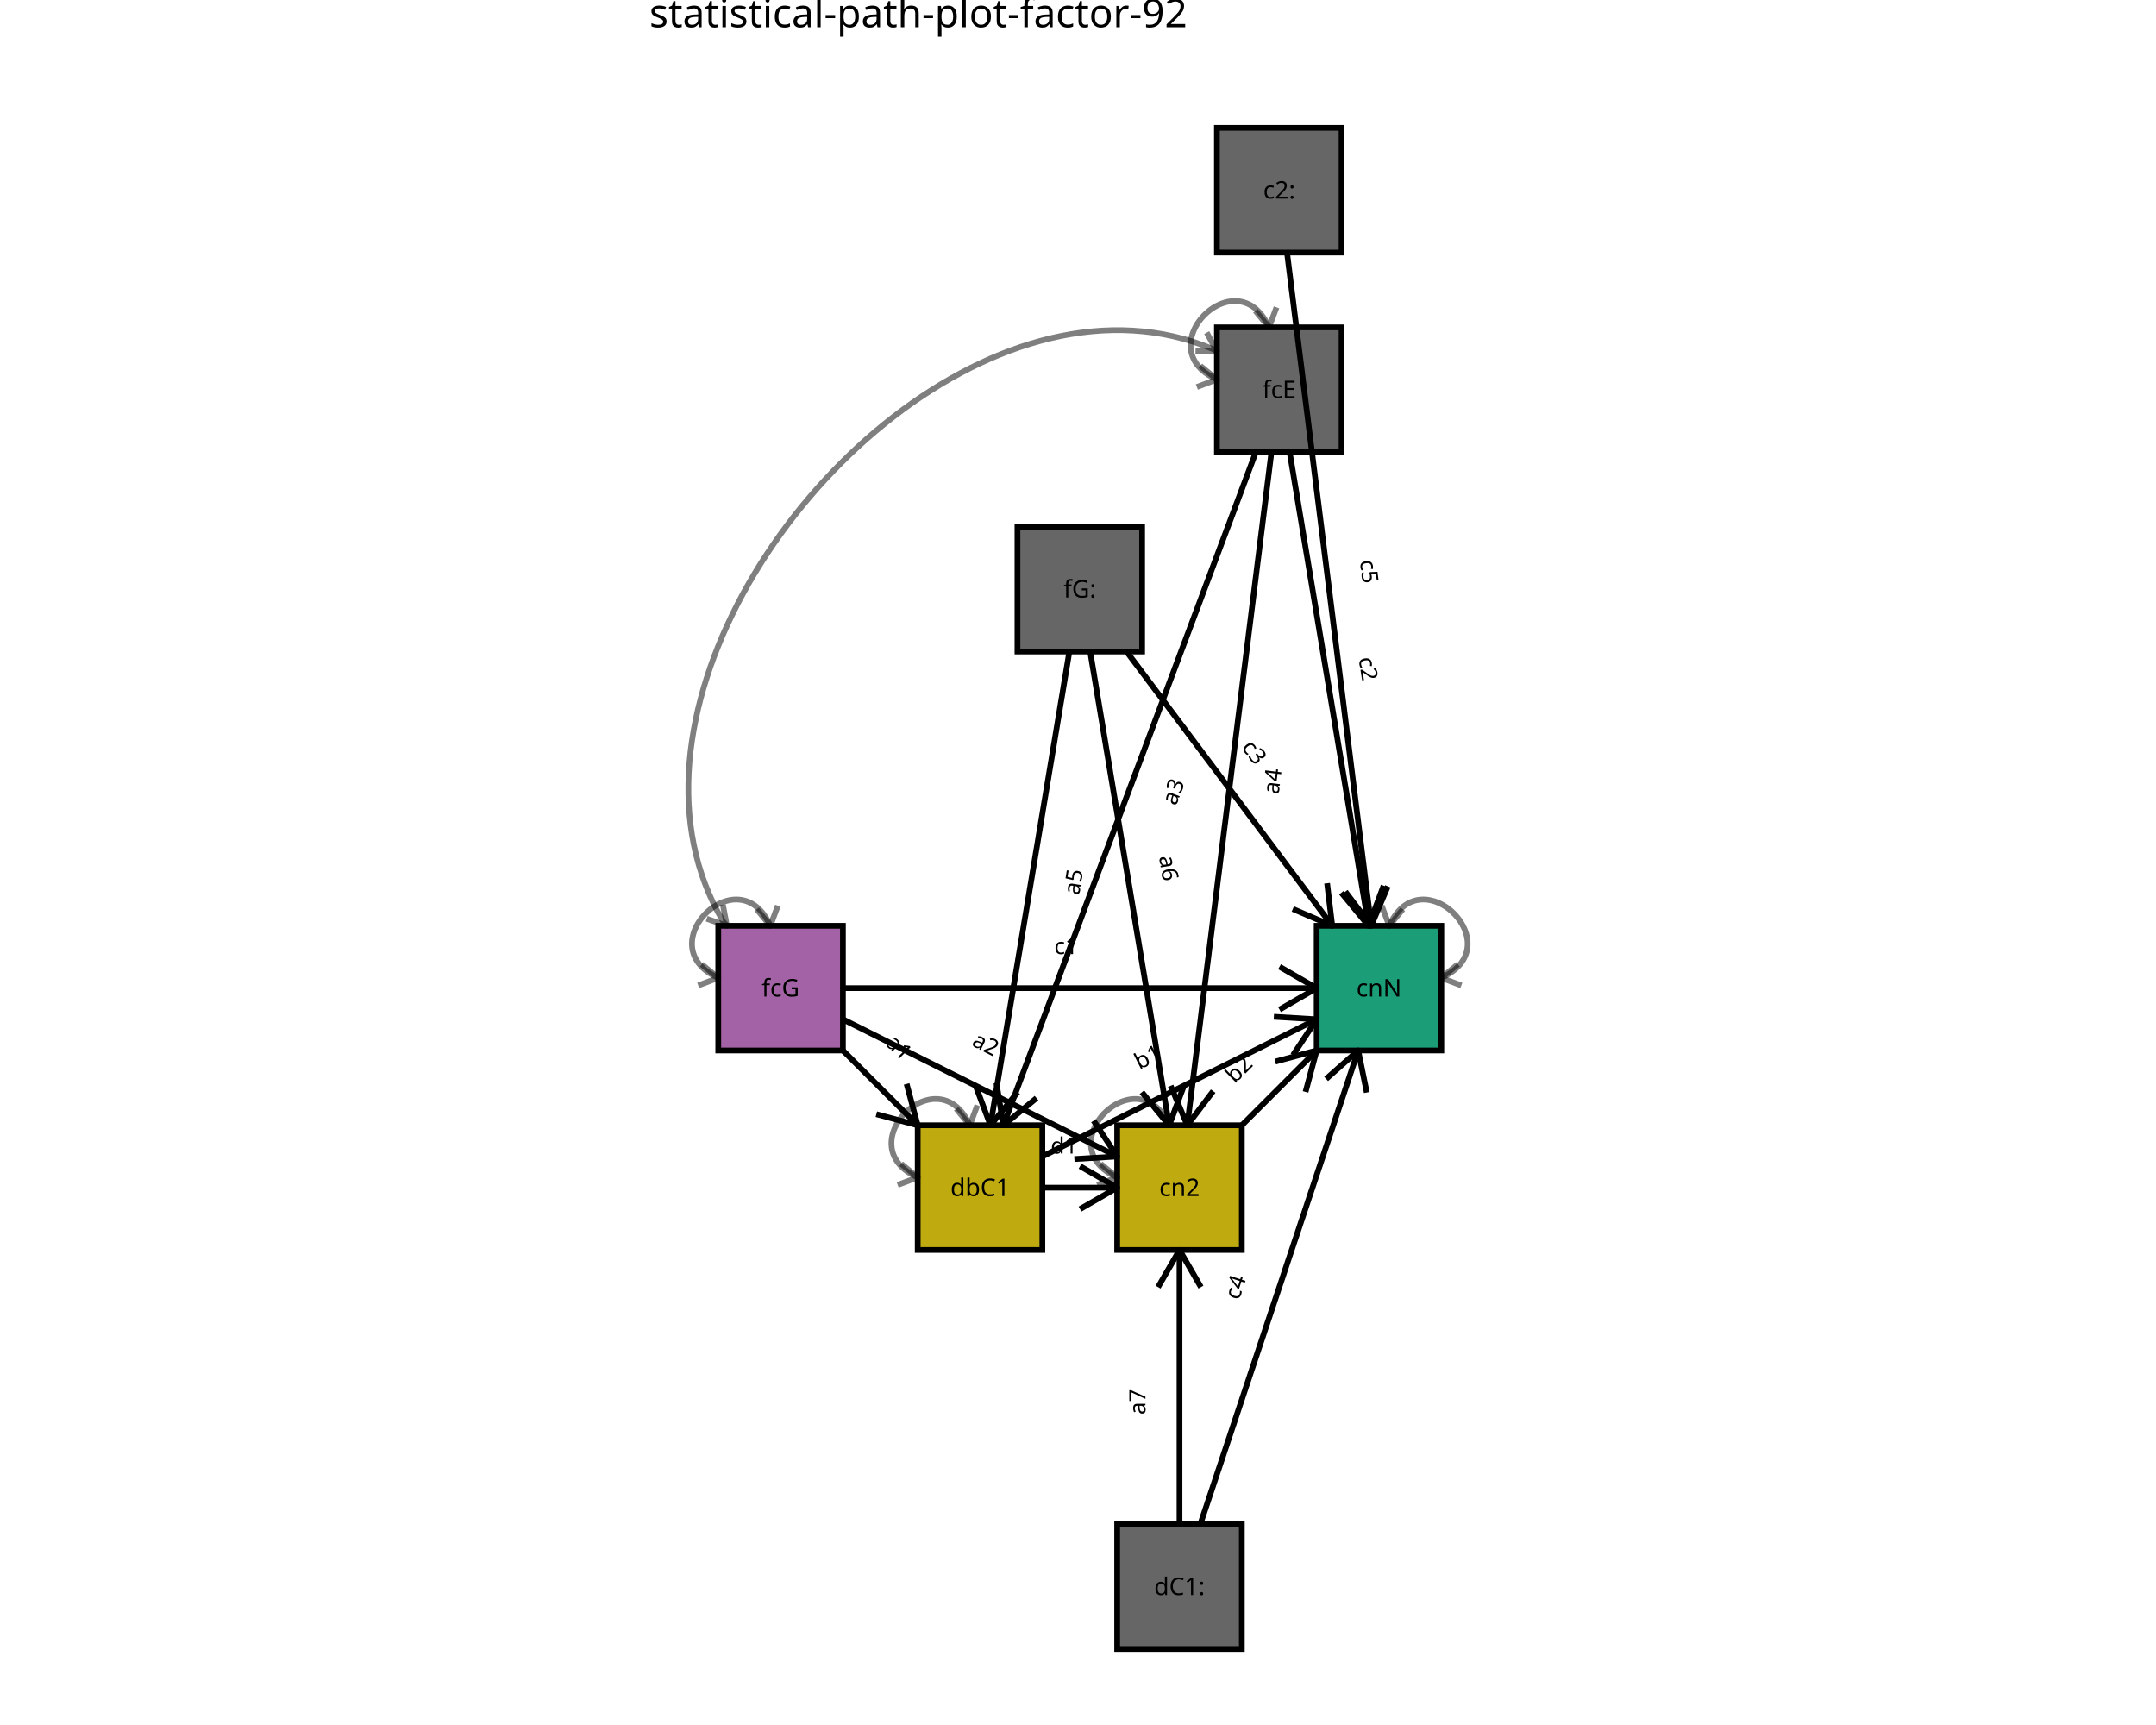
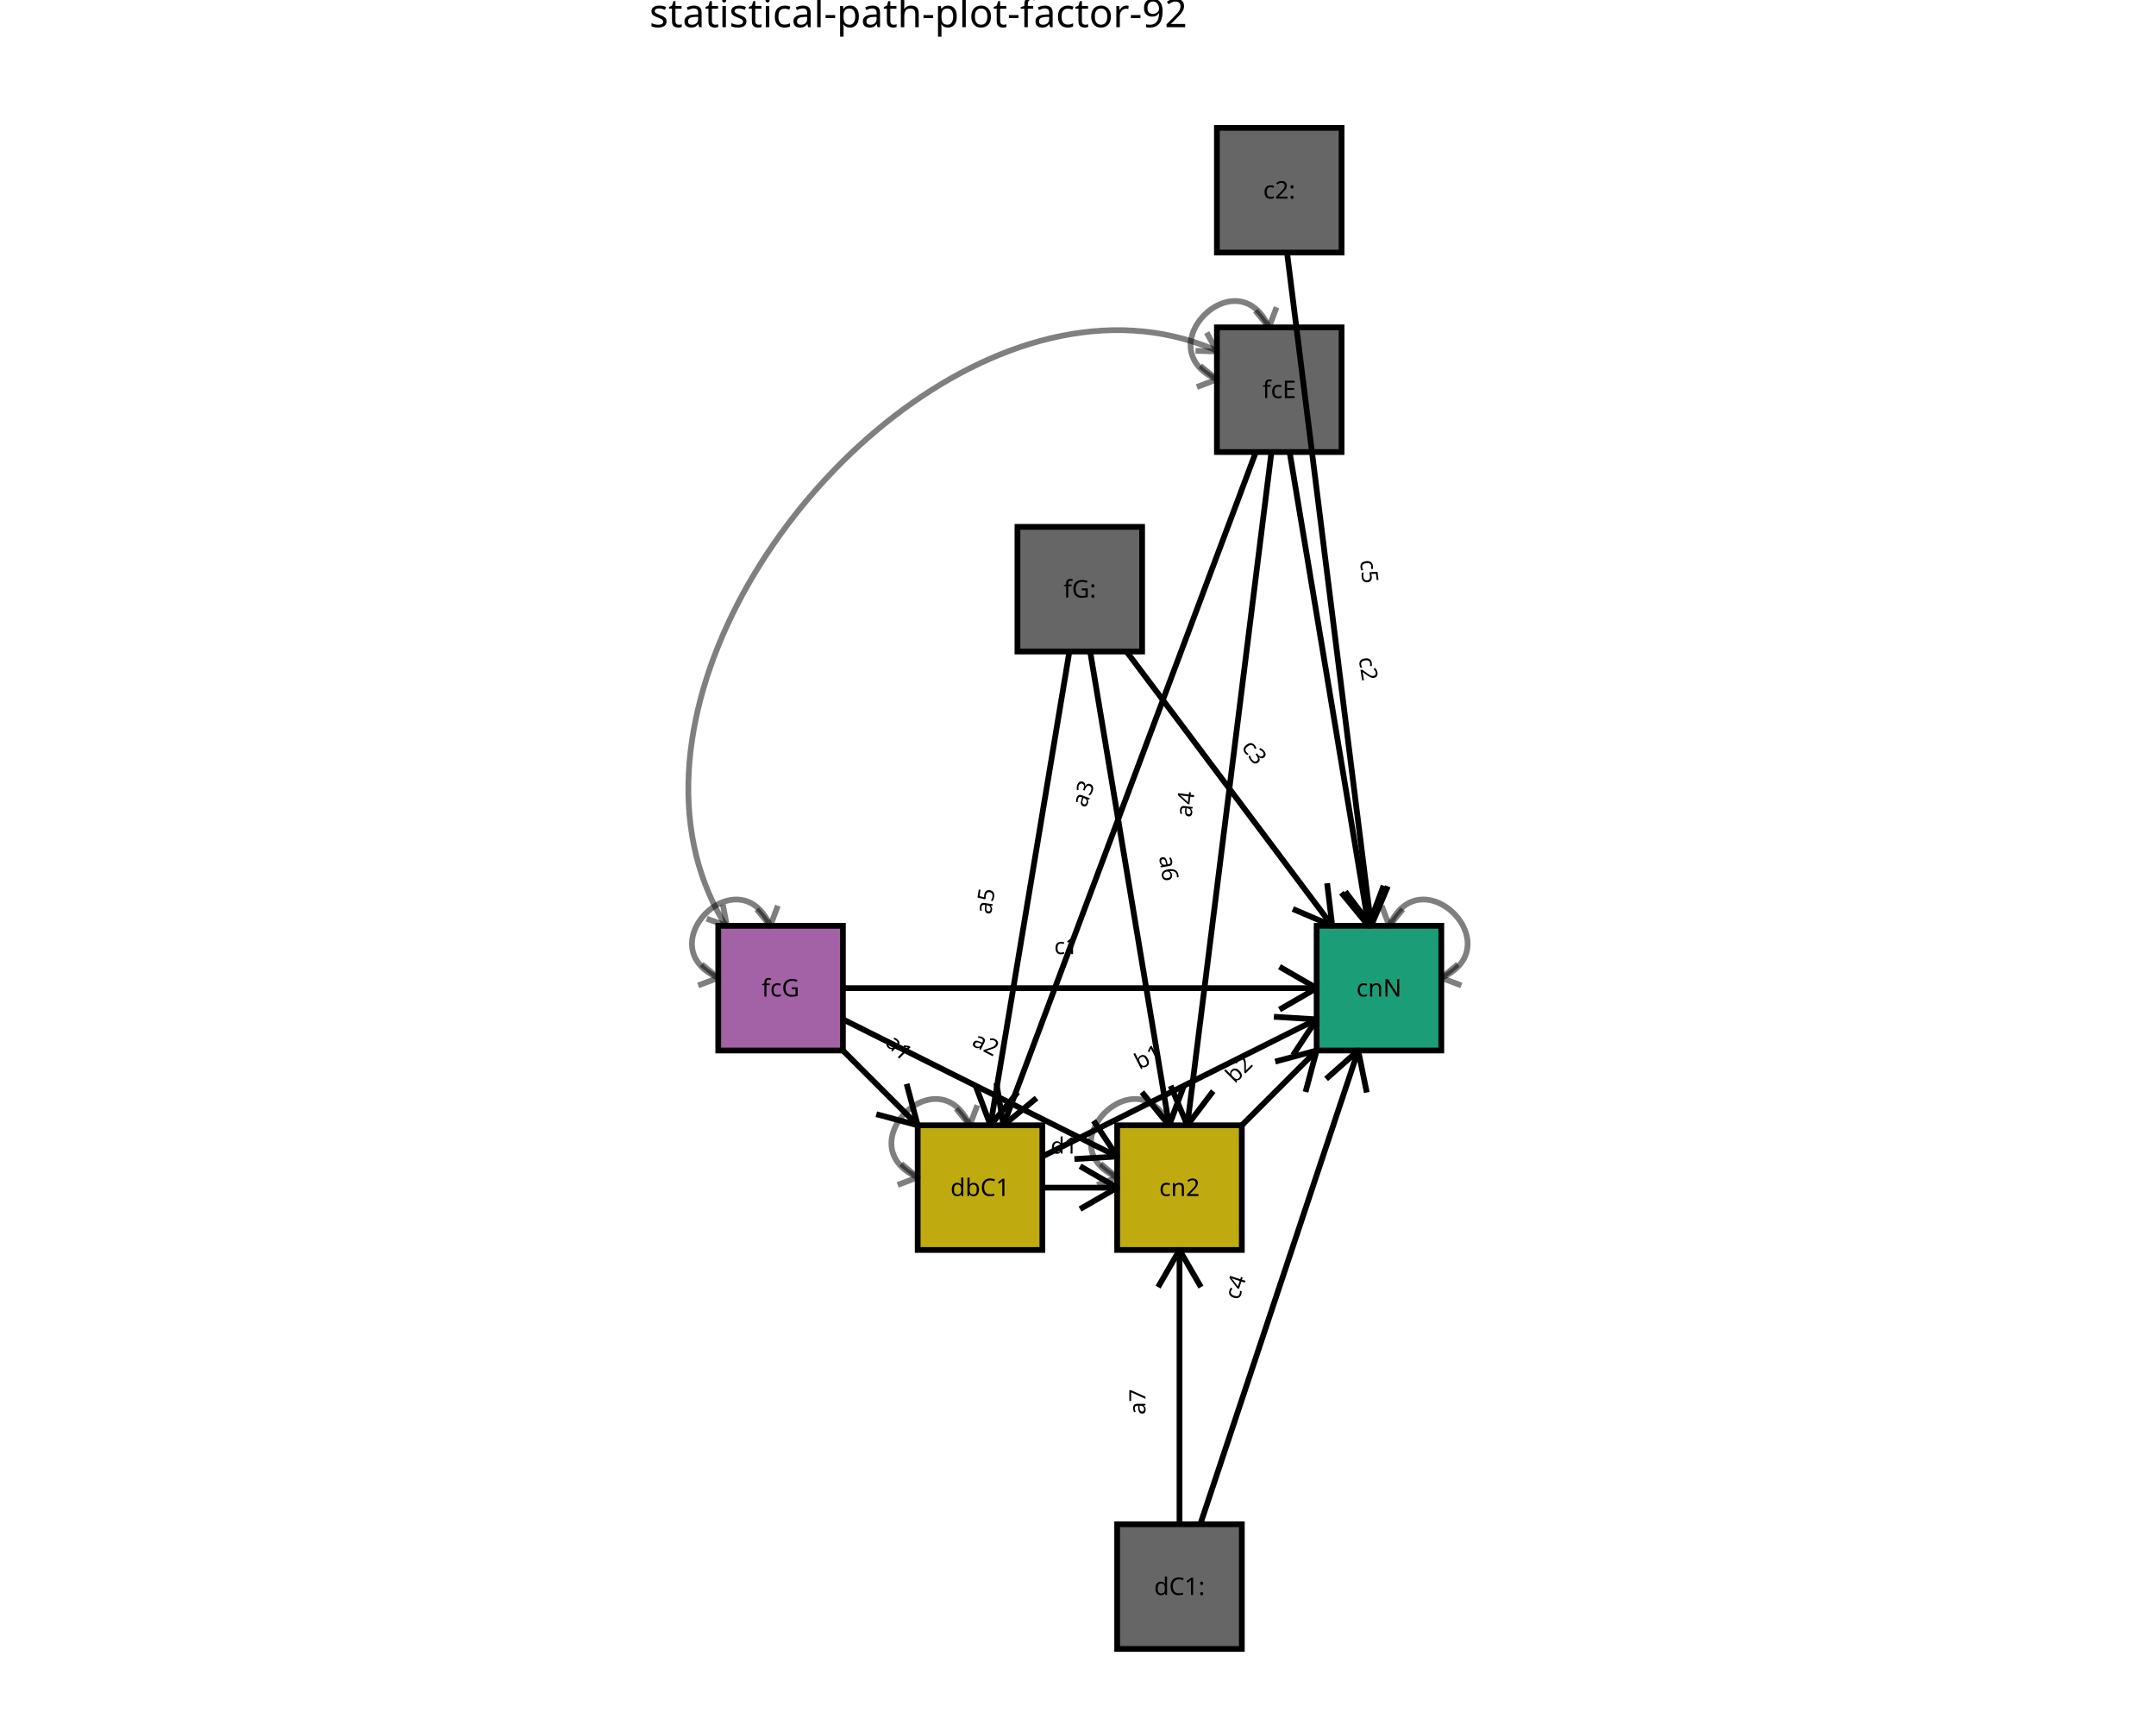
<svg xmlns="http://www.w3.org/2000/svg" class="svglite" data-engine-version="2.0" width="720.00pt" height="576.00pt" viewBox="0 0 720.00 576.00">
  <defs>
    <style type="text/css">
    .svglite line, .svglite polyline, .svglite polygon, .svglite path, .svglite rect, .svglite circle {
      fill: none;
      stroke: #000000;
      stroke-linecap: round;
      stroke-linejoin: round;
      stroke-miterlimit: 10.00;
    }
  </style>
  </defs>
  <rect width="100%" height="100%" style="stroke: none; fill: #FFFFFF;" />
  <defs>
    <clipPath id="cpMC4wMHw3MjAuMDB8MC4wMHw1NzYuMDA=">
      <rect x="0.00" y="0.00" width="720.00" height="576.00" />
    </clipPath>
  </defs>
  <g clip-path="url(#cpMC4wMHw3MjAuMDB8MC4wMHw1NzYuMDA=)">
</g>
  <defs>
    <clipPath id="cpMjE2Ljg3fDUwMy4xM3wwLjAwfDU3Ni4wMA==">
      <rect x="216.87" y="0.00" width="286.26" height="576.00" />
    </clipPath>
  </defs>
  <g clip-path="url(#cpMjE2Ljg3fDUwMy4xM3wwLjAwfDU3Ni4wMA==)">
    <rect x="216.87" y="0.00" width="286.26" height="576.00" style="stroke-width: 10.67; stroke: none;" />
  </g>
  <g clip-path="url(#cpMC4wMHw3MjAuMDB8MC4wMHw1NzYuMDA=)">
</g>
  <defs>
    <clipPath id="cpMjE2Ljg3fDUwMy4xM3wxNy4zMHw1NzYuMDA=">
      <rect x="216.87" y="17.30" width="286.26" height="558.70" />
    </clipPath>
  </defs>
  <g clip-path="url(#cpMjE2Ljg3fDUwMy4xM3wxNy4zMHw1NzYuMDA=)">
    <rect x="216.87" y="17.30" width="286.26" height="558.70" style="stroke-width: 10.67; stroke: none;" />
    <rect x="239.86" y="309.14" width="41.63" height="41.63" style="stroke-width: 1.92; stroke-linecap: butt; stroke-linejoin: miter; fill: #A362A5;" />
    <rect x="439.70" y="309.14" width="41.63" height="41.63" style="stroke-width: 1.92; stroke-linecap: butt; stroke-linejoin: miter; fill: #1B9E77;" />
    <rect x="306.47" y="375.75" width="41.63" height="41.63" style="stroke-width: 1.92; stroke-linecap: butt; stroke-linejoin: miter; fill: #BFAB0F;" />
    <rect x="373.08" y="375.75" width="41.63" height="41.63" style="stroke-width: 1.92; stroke-linecap: butt; stroke-linejoin: miter; fill: #BFAB0F;" />
    <rect x="406.39" y="109.31" width="41.63" height="41.63" style="stroke-width: 1.92; stroke-linecap: butt; stroke-linejoin: miter; fill: #666666;" />
    <rect x="339.78" y="175.92" width="41.63" height="41.63" style="stroke-width: 1.92; stroke-linecap: butt; stroke-linejoin: miter; fill: #666666;" />
    <rect x="373.08" y="508.97" width="41.63" height="41.63" style="stroke-width: 1.92; stroke-linecap: butt; stroke-linejoin: miter; fill: #666666;" />
    <rect x="406.39" y="42.70" width="41.63" height="41.63" style="stroke-width: 1.92; stroke-linecap: butt; stroke-linejoin: miter; fill: #666666;" />
    <polyline points="281.50,329.96 282.88,329.96 284.90,329.96 286.92,329.96 288.94,329.96 290.96,329.96 292.98,329.96 294.99,329.96 297.01,329.96 299.03,329.96 301.05,329.96 303.07,329.96 305.09,329.96 307.11,329.96 309.12,329.96 311.14,329.96 313.16,329.96 315.18,329.96 317.20,329.96 319.22,329.96 321.23,329.96 323.25,329.96 325.27,329.96 327.29,329.96 329.31,329.96 331.33,329.96 333.35,329.96 335.36,329.96 337.38,329.96 339.40,329.96 341.42,329.96 343.44,329.96 345.46,329.96 347.48,329.96 349.49,329.96 351.51,329.96 353.53,329.96 355.55,329.96 357.57,329.96 359.59,329.96 361.60,329.96 363.62,329.96 365.64,329.96 367.66,329.96 369.68,329.96 371.70,329.96 373.72,329.96 375.73,329.96 377.75,329.96 379.77,329.96 381.79,329.96 383.81,329.96 385.83,329.96 387.85,329.96 389.86,329.96 391.88,329.96 393.90,329.96 395.92,329.96 397.94,329.96 399.96,329.96 401.97,329.96 403.99,329.96 406.01,329.96 408.03,329.96 410.05,329.96 412.07,329.96 414.09,329.96 416.10,329.96 418.12,329.96 420.14,329.96 422.16,329.96 424.18,329.96 426.20,329.96 428.22,329.96 430.23,329.96 432.25,329.96 434.27,329.96 436.29,329.96 438.31,329.96 439.70,329.96 " style="stroke-width: 1.92; stroke-linecap: butt;" />
    <polyline points="427.30,337.11 439.70,329.96 427.30,322.80 " style="stroke-width: 1.92; stroke-linecap: butt;" />
    <polyline points="376.21,217.55 376.74,218.27 377.75,219.61 378.76,220.96 379.77,222.30 380.78,223.65 381.79,225.00 382.80,226.34 383.81,227.69 384.82,229.03 385.83,230.38 386.84,231.72 387.85,233.07 388.85,234.41 389.86,235.76 390.87,237.11 391.88,238.45 392.89,239.80 393.90,241.14 394.91,242.49 395.92,243.83 396.93,245.18 397.94,246.53 398.95,247.87 399.96,249.22 400.97,250.56 401.97,251.91 402.98,253.25 403.99,254.60 405.00,255.95 406.01,257.29 407.02,258.64 408.03,259.98 409.04,261.33 410.05,262.67 411.06,264.02 412.07,265.37 413.08,266.71 414.09,268.06 415.09,269.40 416.10,270.75 417.11,272.09 418.12,273.44 419.13,274.78 420.14,276.13 421.15,277.48 422.16,278.82 423.17,280.17 424.18,281.51 425.19,282.86 426.20,284.20 427.21,285.55 428.22,286.90 429.22,288.24 430.23,289.59 431.24,290.93 432.25,292.28 433.26,293.62 434.27,294.97 435.28,296.32 436.29,297.66 437.30,299.01 438.31,300.35 439.32,301.70 440.33,303.04 441.34,304.39 442.34,305.74 443.35,307.08 444.36,308.43 444.90,309.14 " style="stroke-width: 1.92; stroke-linecap: butt;" />
    <polyline points="431.74,303.52 444.90,309.14 443.19,294.93 " style="stroke-width: 1.92; stroke-linecap: butt;" />
    <polyline points="357.13,217.55 356.89,218.94 356.56,220.96 356.22,222.98 355.89,225.00 355.55,227.01 355.21,229.03 354.88,231.05 354.54,233.07 354.20,235.09 353.87,237.11 353.53,239.12 353.19,241.14 352.86,243.16 352.52,245.18 352.19,247.20 351.85,249.22 351.51,251.24 351.18,253.25 350.84,255.27 350.50,257.29 350.17,259.31 349.83,261.33 349.49,263.35 349.16,265.37 348.82,267.38 348.48,269.40 348.15,271.42 347.81,273.44 347.48,275.46 347.14,277.48 346.80,279.49 346.47,281.51 346.13,283.53 345.79,285.55 345.46,287.57 345.12,289.59 344.78,291.61 344.45,293.62 344.11,295.64 343.77,297.66 343.44,299.68 343.10,301.70 342.77,303.72 342.43,305.74 342.09,307.75 341.76,309.77 341.42,311.79 341.08,313.81 340.75,315.83 340.41,317.85 340.07,319.86 339.74,321.88 339.40,323.90 339.06,325.92 338.73,327.94 338.39,329.96 338.06,331.98 337.72,333.99 337.38,336.01 337.05,338.03 336.71,340.05 336.37,342.07 336.04,344.09 335.70,346.11 335.36,348.12 335.03,350.14 334.69,352.16 334.35,354.18 334.02,356.20 333.68,358.22 333.35,360.23 333.01,362.25 332.67,364.27 332.34,366.29 332.00,368.31 331.66,370.33 331.33,372.35 330.99,374.36 330.76,375.75 " style="stroke-width: 1.92; stroke-linecap: butt;" />
    <polyline points="325.74,362.35 330.76,375.75 339.86,364.70 " style="stroke-width: 1.92; stroke-linecap: butt;" />
    <polyline points="364.06,217.55 364.30,218.94 364.63,220.96 364.97,222.98 365.31,225.00 365.64,227.01 365.98,229.03 366.31,231.05 366.65,233.07 366.99,235.09 367.32,237.11 367.66,239.12 368.00,241.14 368.33,243.16 368.67,245.18 369.01,247.20 369.34,249.22 369.68,251.24 370.02,253.25 370.35,255.27 370.69,257.29 371.02,259.31 371.36,261.33 371.70,263.35 372.03,265.37 372.37,267.38 372.71,269.40 373.04,271.42 373.38,273.44 373.72,275.46 374.05,277.48 374.39,279.49 374.72,281.51 375.06,283.53 375.40,285.55 375.73,287.57 376.07,289.59 376.41,291.61 376.74,293.62 377.08,295.64 377.42,297.66 377.75,299.68 378.09,301.70 378.43,303.72 378.76,305.74 379.10,307.75 379.43,309.77 379.77,311.79 380.11,313.81 380.44,315.83 380.78,317.85 381.12,319.86 381.45,321.88 381.79,323.90 382.13,325.92 382.46,327.94 382.80,329.96 383.14,331.98 383.47,333.99 383.81,336.01 384.14,338.03 384.48,340.05 384.82,342.07 385.15,344.09 385.49,346.11 385.83,348.12 386.16,350.14 386.50,352.16 386.84,354.18 387.17,356.20 387.51,358.22 387.85,360.23 388.18,362.25 388.52,364.27 388.85,366.29 389.19,368.31 389.53,370.33 389.86,372.35 390.20,374.36 390.43,375.75 " style="stroke-width: 1.92; stroke-linecap: butt;" />
    <polyline points="381.33,364.70 390.43,375.75 395.45,362.35 " style="stroke-width: 1.92; stroke-linecap: butt;" />
    <polyline points="400.84,508.97 401.30,507.59 401.97,505.57 402.65,503.55 403.32,501.53 403.99,499.51 404.67,497.49 405.34,495.47 406.01,493.46 406.68,491.44 407.36,489.42 408.03,487.40 408.70,485.38 409.38,483.36 410.05,481.34 410.72,479.33 411.39,477.31 412.07,475.29 412.74,473.27 413.41,471.25 414.09,469.23 414.76,467.22 415.43,465.20 416.10,463.18 416.78,461.16 417.45,459.14 418.12,457.12 418.80,455.10 419.47,453.09 420.14,451.07 420.81,449.05 421.49,447.03 422.16,445.01 422.83,442.99 423.51,440.97 424.18,438.96 424.85,436.94 425.52,434.92 426.20,432.90 426.87,430.88 427.54,428.86 428.22,426.85 428.89,424.83 429.56,422.81 430.23,420.79 430.91,418.77 431.58,416.75 432.25,414.73 432.93,412.72 433.60,410.70 434.27,408.68 434.94,406.66 435.62,404.64 436.29,402.62 436.96,400.60 437.63,398.59 438.31,396.57 438.98,394.55 439.65,392.53 440.33,390.51 441.00,388.49 441.67,386.48 442.34,384.46 443.02,382.44 443.69,380.42 444.36,378.40 445.04,376.38 445.71,374.36 446.38,372.35 447.05,370.33 447.73,368.31 448.40,366.29 449.07,364.27 449.75,362.25 450.42,360.23 451.09,358.22 451.76,356.20 452.44,354.18 453.11,352.16 453.57,350.77 " style="stroke-width: 1.92; stroke-linecap: butt;" />
    <polyline points="456.44,364.80 453.57,350.77 442.86,360.27 " style="stroke-width: 1.92; stroke-linecap: butt;" />
    <polyline points="393.90,508.97 393.90,508.26 393.90,506.91 393.90,505.57 393.90,504.22 393.90,502.88 393.90,501.53 393.90,500.18 393.90,498.84 393.90,497.49 393.90,496.15 393.90,494.80 393.90,493.46 393.90,492.11 393.90,490.76 393.90,489.42 393.90,488.07 393.90,486.73 393.90,485.38 393.90,484.04 393.90,482.69 393.90,481.34 393.90,480.00 393.90,478.65 393.90,477.31 393.90,475.96 393.90,474.62 393.90,473.27 393.90,471.93 393.90,470.58 393.90,469.23 393.90,467.89 393.90,466.54 393.90,465.20 393.90,463.85 393.90,462.51 393.90,461.16 393.90,459.81 393.90,458.47 393.90,457.12 393.90,455.78 393.90,454.43 393.90,453.09 393.90,451.74 393.90,450.39 393.90,449.05 393.90,447.70 393.90,446.36 393.90,445.01 393.90,443.67 393.90,442.32 393.90,440.97 393.90,439.63 393.90,438.28 393.90,436.94 393.90,435.59 393.90,434.25 393.90,432.90 393.90,431.56 393.90,430.21 393.90,428.86 393.90,427.52 393.90,426.17 393.90,424.83 393.90,423.48 393.90,422.14 393.90,420.79 393.90,419.44 393.90,418.10 393.90,417.38 " style="stroke-width: 1.92; stroke-linecap: butt;" />
    <polyline points="401.06,429.78 393.90,417.38 386.74,429.78 " style="stroke-width: 1.92; stroke-linecap: butt;" />
    <polyline points="429.81,84.33 429.90,85.05 430.23,87.74 430.57,90.43 430.91,93.12 431.24,95.81 431.58,98.50 431.92,101.19 432.25,103.89 432.59,106.58 432.93,109.27 433.26,111.96 433.60,114.65 433.93,117.34 434.27,120.03 434.61,122.72 434.94,125.42 435.28,128.11 435.62,130.80 435.95,133.49 436.29,136.18 436.63,138.87 436.96,141.56 437.30,144.26 437.63,146.95 437.97,149.64 438.31,152.33 438.64,155.02 438.98,157.71 439.32,160.40 439.65,163.09 439.99,165.79 440.33,168.48 440.66,171.17 441.00,173.86 441.34,176.55 441.67,179.24 442.01,181.93 442.34,184.63 442.68,187.32 443.02,190.01 443.35,192.70 443.69,195.39 444.03,198.08 444.36,200.77 444.70,203.46 445.04,206.16 445.37,208.85 445.71,211.54 446.05,214.23 446.38,216.92 446.72,219.61 447.05,222.30 447.39,225.00 447.73,227.69 448.06,230.38 448.40,233.07 448.74,235.76 449.07,238.45 449.41,241.14 449.75,243.83 450.08,246.53 450.42,249.22 450.76,251.91 451.09,254.60 451.43,257.29 451.76,259.98 452.10,262.67 452.44,265.37 452.77,268.06 453.11,270.75 453.45,273.44 453.78,276.13 454.12,278.82 454.46,281.51 454.79,284.20 455.13,286.90 455.47,289.59 455.80,292.28 456.14,294.97 456.47,297.66 456.81,300.35 457.15,303.04 457.48,305.74 457.82,308.43 457.91,309.14 " style="stroke-width: 1.92; stroke-linecap: butt;" />
    <polyline points="449.27,297.73 457.91,309.14 463.47,295.95 " style="stroke-width: 1.92; stroke-linecap: butt;" />
    <polyline points="281.50,350.77 281.54,350.82 282.21,351.49 282.88,352.16 283.56,352.83 284.23,353.51 284.90,354.18 285.57,354.85 286.25,355.52 286.92,356.20 287.59,356.87 288.27,357.54 288.94,358.22 289.61,358.89 290.28,359.56 290.96,360.23 291.63,360.91 292.30,361.58 292.98,362.25 293.65,362.93 294.32,363.60 294.99,364.27 295.67,364.94 296.34,365.62 297.01,366.29 297.69,366.96 298.36,367.64 299.03,368.31 299.70,368.98 300.38,369.65 301.05,370.33 301.72,371.00 302.40,371.67 303.07,372.35 303.74,373.02 304.41,373.69 305.09,374.36 305.76,375.04 306.43,375.71 306.47,375.75 " style="stroke-width: 1.92; stroke-linecap: butt;" />
    <polyline points="292.65,372.05 306.47,375.75 302.77,361.93 " style="stroke-width: 1.92; stroke-linecap: butt;" />
    <polyline points="281.50,340.37 282.21,340.72 283.56,341.40 284.90,342.07 286.25,342.74 287.59,343.41 288.94,344.09 290.28,344.76 291.63,345.43 292.98,346.11 294.32,346.78 295.67,347.45 297.01,348.12 298.36,348.80 299.70,349.47 301.05,350.14 302.40,350.82 303.74,351.49 305.09,352.16 306.43,352.83 307.78,353.51 309.12,354.18 310.47,354.85 311.81,355.52 313.16,356.20 314.51,356.87 315.85,357.54 317.20,358.22 318.54,358.89 319.89,359.56 321.23,360.23 322.58,360.91 323.93,361.58 325.27,362.25 326.62,362.93 327.96,363.60 329.31,364.27 330.65,364.94 332.00,365.62 333.35,366.29 334.69,366.96 336.04,367.64 337.38,368.31 338.73,368.98 340.07,369.65 341.42,370.33 342.77,371.00 344.11,371.67 345.46,372.35 346.80,373.02 348.15,373.69 349.49,374.36 350.84,375.04 352.19,375.71 353.53,376.38 354.88,377.06 356.22,377.73 357.57,378.40 358.91,379.07 360.26,379.75 361.60,380.42 362.95,381.09 364.30,381.77 365.64,382.44 366.99,383.11 368.33,383.78 369.68,384.46 371.02,385.13 372.37,385.80 373.08,386.16 " style="stroke-width: 1.92; stroke-linecap: butt;" />
    <polyline points="358.80,387.02 373.08,386.16 365.20,374.22 " style="stroke-width: 1.92; stroke-linecap: butt;" />
    <polyline points="348.11,386.16 348.82,385.80 350.17,385.13 351.51,384.46 352.86,383.78 354.20,383.11 355.55,382.44 356.89,381.77 358.24,381.09 359.59,380.42 360.93,379.75 362.28,379.07 363.62,378.40 364.97,377.73 366.31,377.06 367.66,376.38 369.01,375.71 370.35,375.04 371.70,374.36 373.04,373.69 374.39,373.02 375.73,372.35 377.08,371.67 378.43,371.00 379.77,370.33 381.12,369.65 382.46,368.98 383.81,368.31 385.15,367.64 386.50,366.96 387.85,366.29 389.19,365.62 390.54,364.94 391.88,364.27 393.23,363.60 394.57,362.93 395.92,362.25 397.26,361.58 398.61,360.91 399.96,360.23 401.30,359.56 402.65,358.89 403.99,358.22 405.34,357.54 406.68,356.87 408.03,356.20 409.38,355.52 410.72,354.85 412.07,354.18 413.41,353.51 414.76,352.83 416.10,352.16 417.45,351.49 418.80,350.82 420.14,350.14 421.49,349.47 422.83,348.80 424.18,348.12 425.52,347.45 426.87,346.78 428.22,346.11 429.56,345.43 430.91,344.76 432.25,344.09 433.60,343.41 434.94,342.74 436.29,342.07 437.63,341.40 438.98,340.72 439.70,340.37 " style="stroke-width: 1.92; stroke-linecap: butt;" />
    <polyline points="431.81,352.31 439.70,340.37 425.41,339.51 " style="stroke-width: 1.92; stroke-linecap: butt;" />
    <polyline points="348.11,396.57 348.15,396.57 348.82,396.57 349.49,396.57 350.17,396.57 350.84,396.57 351.51,396.57 352.19,396.57 352.86,396.57 353.53,396.57 354.20,396.57 354.88,396.57 355.55,396.57 356.22,396.57 356.89,396.57 357.57,396.57 358.24,396.57 358.91,396.57 359.59,396.57 360.26,396.57 360.93,396.57 361.60,396.57 362.28,396.57 362.95,396.57 363.62,396.57 364.30,396.57 364.97,396.57 365.64,396.57 366.31,396.57 366.99,396.57 367.66,396.57 368.33,396.57 369.01,396.57 369.68,396.57 370.35,396.57 371.02,396.57 371.70,396.57 372.37,396.57 373.04,396.57 373.08,396.57 " style="stroke-width: 1.92; stroke-linecap: butt;" />
    <polyline points="360.69,403.72 373.08,396.57 360.69,389.41 " style="stroke-width: 1.92; stroke-linecap: butt;" />
    <polyline points="414.72,375.75 414.76,375.71 415.43,375.04 416.10,374.36 416.78,373.69 417.45,373.02 418.12,372.35 418.80,371.67 419.47,371.00 420.14,370.33 420.81,369.65 421.49,368.98 422.16,368.31 422.83,367.64 423.51,366.96 424.18,366.29 424.85,365.62 425.52,364.94 426.20,364.27 426.87,363.60 427.54,362.93 428.22,362.25 428.89,361.58 429.56,360.91 430.23,360.23 430.91,359.56 431.58,358.89 432.25,358.22 432.93,357.54 433.60,356.87 434.27,356.20 434.94,355.52 435.62,354.85 436.29,354.18 436.96,353.51 437.63,352.83 438.31,352.16 438.98,351.49 439.65,350.82 439.70,350.77 " style="stroke-width: 1.92; stroke-linecap: butt;" />
    <polyline points="435.99,364.60 439.70,350.77 425.87,354.48 " style="stroke-width: 1.92; stroke-linecap: butt;" />
    <polyline points="430.68,150.94 430.91,152.33 431.24,154.35 431.58,156.37 431.92,158.38 432.25,160.40 432.59,162.42 432.93,164.44 433.26,166.46 433.60,168.48 433.93,170.50 434.27,172.51 434.61,174.53 434.94,176.55 435.28,178.57 435.62,180.59 435.95,182.61 436.29,184.63 436.63,186.64 436.96,188.66 437.30,190.68 437.63,192.70 437.97,194.72 438.31,196.74 438.64,198.75 438.98,200.77 439.32,202.79 439.65,204.81 439.99,206.83 440.33,208.85 440.66,210.87 441.00,212.88 441.34,214.90 441.67,216.92 442.01,218.94 442.34,220.96 442.68,222.98 443.02,225.00 443.35,227.01 443.69,229.03 444.03,231.05 444.36,233.07 444.70,235.09 445.04,237.11 445.37,239.12 445.71,241.14 446.05,243.16 446.38,245.18 446.72,247.20 447.05,249.22 447.39,251.24 447.73,253.25 448.06,255.27 448.40,257.29 448.74,259.31 449.07,261.33 449.41,263.35 449.75,265.37 450.08,267.38 450.42,269.40 450.76,271.42 451.09,273.44 451.43,275.46 451.76,277.48 452.10,279.49 452.44,281.51 452.77,283.53 453.11,285.55 453.45,287.57 453.78,289.59 454.12,291.61 454.46,293.62 454.79,295.64 455.13,297.66 455.47,299.68 455.80,301.70 456.14,303.72 456.47,305.74 456.81,307.75 457.04,309.14 " style="stroke-width: 1.92; stroke-linecap: butt;" />
    <polyline points="447.95,298.09 457.04,309.14 462.06,295.74 " style="stroke-width: 1.92; stroke-linecap: butt;" />
    <polyline points="419.40,150.94 419.13,151.66 418.12,154.35 417.11,157.04 416.10,159.73 415.09,162.42 414.09,165.11 413.08,167.80 412.07,170.50 411.06,173.19 410.05,175.88 409.04,178.57 408.03,181.26 407.02,183.95 406.01,186.64 405.00,189.34 403.99,192.03 402.98,194.72 401.97,197.41 400.97,200.10 399.96,202.79 398.95,205.48 397.94,208.17 396.93,210.87 395.92,213.56 394.91,216.25 393.90,218.94 392.89,221.63 391.88,224.32 390.87,227.01 389.86,229.71 388.85,232.40 387.85,235.09 386.84,237.78 385.83,240.47 384.82,243.16 383.81,245.85 382.80,248.54 381.79,251.24 380.78,253.93 379.77,256.62 378.76,259.31 377.75,262.00 376.74,264.69 375.73,267.38 374.72,270.08 373.72,272.77 372.71,275.46 371.70,278.15 370.69,280.84 369.68,283.53 368.67,286.22 367.66,288.91 366.65,291.61 365.64,294.30 364.63,296.99 363.62,299.68 362.61,302.37 361.60,305.06 360.60,307.75 359.59,310.45 358.58,313.14 357.57,315.83 356.56,318.52 355.55,321.21 354.54,323.90 353.53,326.59 352.52,329.28 351.51,331.98 350.50,334.67 349.49,337.36 348.48,340.05 347.48,342.74 346.47,345.43 345.46,348.12 344.45,350.82 343.44,353.51 342.43,356.20 341.42,358.89 340.41,361.58 339.40,364.27 338.39,366.96 337.38,369.65 336.37,372.35 335.36,375.04 335.10,375.75 " style="stroke-width: 1.92; stroke-linecap: butt;" />
    <polyline points="332.75,361.63 335.10,375.75 346.15,366.66 " style="stroke-width: 1.92; stroke-linecap: butt;" />
    <polyline points="424.60,150.94 424.51,151.66 424.18,154.35 423.84,157.04 423.51,159.73 423.17,162.42 422.83,165.11 422.50,167.80 422.16,170.50 421.82,173.19 421.49,175.88 421.15,178.57 420.81,181.26 420.48,183.95 420.14,186.64 419.80,189.34 419.47,192.03 419.13,194.72 418.80,197.41 418.46,200.10 418.12,202.79 417.79,205.48 417.45,208.17 417.11,210.87 416.78,213.56 416.44,216.25 416.10,218.94 415.77,221.63 415.43,224.32 415.09,227.01 414.76,229.71 414.42,232.40 414.09,235.09 413.75,237.78 413.41,240.47 413.08,243.16 412.74,245.85 412.40,248.54 412.07,251.24 411.73,253.93 411.39,256.62 411.06,259.31 410.72,262.00 410.39,264.69 410.05,267.38 409.71,270.08 409.38,272.77 409.04,275.46 408.70,278.15 408.37,280.84 408.03,283.53 407.69,286.22 407.36,288.91 407.02,291.61 406.68,294.30 406.35,296.99 406.01,299.68 405.68,302.37 405.34,305.06 405.00,307.75 404.67,310.45 404.33,313.14 403.99,315.83 403.66,318.52 403.32,321.21 402.98,323.90 402.65,326.59 402.31,329.28 401.97,331.98 401.64,334.67 401.30,337.36 400.97,340.05 400.63,342.74 400.29,345.43 399.96,348.12 399.62,350.82 399.28,353.51 398.95,356.20 398.61,358.89 398.27,361.58 397.94,364.27 397.60,366.96 397.26,369.65 396.93,372.35 396.59,375.04 396.50,375.75 " style="stroke-width: 1.92; stroke-linecap: butt;" />
    <polyline points="390.94,362.56 396.50,375.75 405.14,364.34 " style="stroke-width: 1.92; stroke-linecap: butt;" />
    <text x="356.02" y="318.58" text-anchor="middle" style="font-size: 7.53px; font-family: sans;" textLength="7.95px" lengthAdjust="spacingAndGlyphs">c1</text>
    <text transform="translate(416.81,252.72) rotate(-307)" text-anchor="middle" style="font-size: 7.53px; font-family: sans;" textLength="7.95px" lengthAdjust="spacingAndGlyphs">c3</text>
-     <text transform="translate(361.03,294.87) rotate(-441)" text-anchor="middle" style="font-size: 7.53px; font-family: sans;" textLength="8.37px" lengthAdjust="spacingAndGlyphs">a5</text>
+     <text transform="translate(331.63,301.30) rotate(-441)" text-anchor="middle" style="font-size: 7.53px; font-family: sans;" textLength="8.37px" lengthAdjust="spacingAndGlyphs">a5</text>
    <text transform="translate(387.72,290.28) rotate(-279)" text-anchor="middle" style="font-size: 7.53px; font-family: sans;" textLength="8.37px" lengthAdjust="spacingAndGlyphs">a6</text>
    <text transform="translate(414.98,430.57) rotate(-72)" text-anchor="middle" style="font-size: 7.53px; font-family: sans;" textLength="7.95px" lengthAdjust="spacingAndGlyphs">c4</text>
    <text transform="translate(382.52,468.09) rotate(-90)" text-anchor="middle" style="font-size: 7.53px; font-family: sans;" textLength="8.37px" lengthAdjust="spacingAndGlyphs">a7</text>
    <text transform="translate(454.62,191.13) rotate(-277)" text-anchor="middle" style="font-size: 7.53px; font-family: sans;" textLength="7.95px" lengthAdjust="spacingAndGlyphs">c5</text>
    <text transform="translate(298.42,351.60) rotate(-315)" text-anchor="middle" style="font-size: 7.53px; font-family: sans;" textLength="8.37px" lengthAdjust="spacingAndGlyphs">a1</text>
    <text transform="translate(328.05,350.92) rotate(-333)" text-anchor="middle" style="font-size: 7.53px; font-family: sans;" textLength="8.37px" lengthAdjust="spacingAndGlyphs">a2</text>
    <text transform="translate(384.49,355.25) rotate(-27)" text-anchor="middle" style="font-size: 7.53px; font-family: sans;" textLength="8.37px" lengthAdjust="spacingAndGlyphs">b1</text>
    <text x="355.34" y="385.19" text-anchor="middle" style="font-size: 7.53px; font-family: sans;" textLength="8.37px" lengthAdjust="spacingAndGlyphs">d1</text>
    <text transform="translate(415.55,358.83) rotate(-45)" text-anchor="middle" style="font-size: 7.53px; font-family: sans;" textLength="8.37px" lengthAdjust="spacingAndGlyphs">b2</text>
    <text transform="translate(454.33,223.67) rotate(-279)" text-anchor="middle" style="font-size: 7.53px; font-family: sans;" textLength="7.95px" lengthAdjust="spacingAndGlyphs">c2</text>
-     <text transform="translate(394.21,265.27) rotate(-429)" text-anchor="middle" style="font-size: 7.53px; font-family: sans;" textLength="8.37px" lengthAdjust="spacingAndGlyphs">a3</text>
-     <text transform="translate(427.51,261.20) rotate(-443)" text-anchor="middle" style="font-size: 7.53px; font-family: sans;" textLength="8.37px" lengthAdjust="spacingAndGlyphs">a4</text>
+     <text transform="translate(364.13,265.93) rotate(-429)" text-anchor="middle" style="font-size: 7.53px; font-family: sans;" textLength="8.37px" lengthAdjust="spacingAndGlyphs">a3</text>
+     <text transform="translate(398.40,268.83) rotate(-443)" text-anchor="middle" style="font-size: 7.53px; font-family: sans;" textLength="8.37px" lengthAdjust="spacingAndGlyphs">a4</text>
    <text x="260.68" y="332.75" text-anchor="middle" style="font-size: 8.13px; font-family: sans;" textLength="12.65px" lengthAdjust="spacingAndGlyphs">fcG</text>
    <text x="460.51" y="332.75" text-anchor="middle" style="font-size: 8.13px; font-family: sans;" textLength="14.46px" lengthAdjust="spacingAndGlyphs">cnN</text>
    <text x="327.29" y="399.37" text-anchor="middle" style="font-size: 8.13px; font-family: sans;" textLength="19.44px" lengthAdjust="spacingAndGlyphs">dbC1</text>
    <text x="393.90" y="399.37" text-anchor="middle" style="font-size: 8.13px; font-family: sans;" textLength="13.11px" lengthAdjust="spacingAndGlyphs">cn2</text>
    <text x="427.21" y="132.92" text-anchor="middle" style="font-size: 8.13px; font-family: sans;" textLength="11.75px" lengthAdjust="spacingAndGlyphs">fcE</text>
    <text x="360.60" y="199.53" text-anchor="middle" style="font-size: 8.13px; font-family: sans;" textLength="10.84px" lengthAdjust="spacingAndGlyphs">fG:</text>
    <text x="393.90" y="532.59" text-anchor="middle" style="font-size: 8.13px; font-family: sans;" textLength="17.17px" lengthAdjust="spacingAndGlyphs">dC1:</text>
    <text x="427.21" y="66.31" text-anchor="middle" style="font-size: 8.13px; font-family: sans;" textLength="10.85px" lengthAdjust="spacingAndGlyphs">c2:</text>
    <polyline points="242.74,309.14 241.50,307.70 239.79,304.66 238.21,301.57 236.79,298.43 235.50,295.25 234.35,292.03 233.33,288.77 232.45,285.47 231.71,282.14 231.09,278.78 230.60,275.38 230.24,271.96 230.00,268.52 229.88,265.05 229.89,261.56 230.01,258.06 230.24,254.54 230.59,251.01 231.06,247.48 231.63,243.93 232.31,240.38 233.09,236.82 233.98,233.27 234.97,229.72 236.06,226.18 237.24,222.64 238.52,219.11 239.90,215.60 241.36,212.10 242.92,208.62 244.56,205.16 246.28,201.72 248.09,198.30 249.98,194.92 251.95,191.56 253.99,188.24 256.11,184.95 258.30,181.70 260.56,178.49 262.89,175.32 265.29,172.19 267.75,169.11 270.28,166.09 272.86,163.11 275.50,160.19 278.20,157.33 280.95,154.52 283.75,151.78 286.60,149.10 289.50,146.49 292.45,143.95 295.44,141.48 298.47,139.09 301.54,136.77 304.65,134.53 307.80,132.38 310.98,130.31 314.18,128.32 317.42,126.43 320.69,124.62 323.98,122.91 327.29,121.30 330.63,119.78 333.98,118.37 337.35,117.06 340.73,115.86 344.13,114.77 347.54,113.79 350.96,112.92 354.38,112.17 357.81,111.54 361.24,111.03 364.67,110.64 368.10,110.38 371.53,110.25 374.95,110.25 378.36,110.39 381.76,110.66 385.15,111.06 388.53,111.61 391.89,112.31 395.23,113.15 398.55,114.14 401.85,115.28 405.13,116.57 406.39,117.34 " style="stroke-width: 1.92; stroke: #000000; stroke-opacity: 0.50; stroke-linecap: butt;" />
    <polyline points="235.99,306.78 242.74,309.14 241.41,302.11 " style="stroke-width: 1.92; stroke: #000000; stroke-opacity: 0.50; stroke-linecap: butt;" />
    <polyline points="399.24,117.15 406.39,117.34 402.98,111.05 " style="stroke-width: 1.92; stroke: #000000; stroke-opacity: 0.50; stroke-linecap: butt;" />
    <polyline points="257.25,309.14 257.25,309.13 256.79,308.16 256.30,307.26 255.80,306.42 255.27,305.64 254.73,304.91 254.17,304.25 253.60,303.64 253.00,303.09 252.40,302.60 251.78,302.15 251.15,301.76 250.52,301.42 249.87,301.13 249.22,300.89 248.56,300.69 247.89,300.54 247.22,300.44 246.55,300.37 245.88,300.35 245.20,300.37 244.53,300.43 243.86,300.53 243.20,300.67 242.54,300.84 241.88,301.04 241.24,301.28 240.60,301.55 239.97,301.85 239.35,302.19 238.75,302.55 238.16,302.93 237.58,303.35 237.02,303.78 236.48,304.25 235.96,304.73 235.45,305.23 234.97,305.76 234.51,306.30 234.07,306.86 233.66,307.44 233.27,308.03 232.91,308.63 232.58,309.25 232.27,309.88 232.00,310.52 231.76,311.16 231.56,311.82 231.39,312.48 231.25,313.14 231.15,313.81 231.10,314.48 231.07,315.15 231.10,315.83 231.16,316.50 231.26,317.17 231.41,317.83 231.61,318.49 231.85,319.15 232.14,319.79 232.49,320.43 232.88,321.06 233.32,321.68 233.82,322.28 234.37,322.87 234.97,323.45 235.64,324.01 236.36,324.55 237.14,325.08 237.98,325.58 238.88,326.06 239.85,326.53 239.86,326.53 " style="stroke-width: 1.92; stroke: #000000; stroke-opacity: 0.50; stroke-linecap: butt;" />
    <polyline points="252.71,303.61 257.25,309.14 259.77,302.44 " style="stroke-width: 1.92; stroke: #000000; stroke-opacity: 0.50; stroke-linecap: butt;" />
    <polyline points="233.17,329.05 239.86,326.53 234.33,321.99 " style="stroke-width: 1.92; stroke: #000000; stroke-opacity: 0.50; stroke-linecap: butt;" />
    <polyline points="481.33,326.53 481.34,326.53 482.31,326.06 483.21,325.58 484.05,325.08 484.83,324.55 485.55,324.01 486.22,323.45 486.82,322.87 487.37,322.28 487.87,321.68 488.31,321.06 488.71,320.43 489.05,319.79 489.34,319.15 489.58,318.49 489.78,317.83 489.93,317.17 490.03,316.50 490.10,315.83 490.12,315.15 490.10,314.48 490.04,313.81 489.94,313.14 489.80,312.48 489.63,311.82 489.43,311.16 489.19,310.52 488.92,309.88 488.61,309.25 488.28,308.63 487.92,308.03 487.54,307.44 487.12,306.86 486.68,306.30 486.22,305.76 485.74,305.23 485.24,304.73 484.71,304.25 484.17,303.78 483.61,303.35 483.03,302.93 482.44,302.55 481.84,302.19 481.22,301.85 480.59,301.55 479.95,301.28 479.31,301.04 478.65,300.84 477.99,300.67 477.33,300.53 476.66,300.43 475.99,300.37 475.31,300.35 474.64,300.37 473.97,300.44 473.30,300.54 472.64,300.69 471.98,300.89 471.32,301.13 470.67,301.42 470.04,301.76 469.41,302.15 468.79,302.60 468.19,303.09 467.60,303.64 467.02,304.25 466.46,304.91 465.92,305.64 465.39,306.42 464.89,307.26 464.40,308.16 463.94,309.13 463.94,309.14 " style="stroke-width: 1.92; stroke: #000000; stroke-opacity: 0.50; stroke-linecap: butt;" />
    <polyline points="486.86,321.99 481.33,326.53 488.02,329.05 " style="stroke-width: 1.92; stroke: #000000; stroke-opacity: 0.50; stroke-linecap: butt;" />
    <polyline points="461.42,302.44 463.94,309.14 468.48,303.61 " style="stroke-width: 1.92; stroke: #000000; stroke-opacity: 0.50; stroke-linecap: butt;" />
    <polyline points="323.86,375.75 323.86,375.74 323.40,374.77 322.91,373.87 322.41,373.03 321.89,372.25 321.34,371.52 320.78,370.86 320.21,370.26 319.61,369.70 319.01,369.21 318.39,368.76 317.77,368.37 317.13,368.03 316.48,367.74 315.83,367.50 315.17,367.30 314.50,367.15 313.83,367.05 313.16,366.98 312.49,366.96 311.82,366.98 311.14,367.04 310.47,367.14 309.81,367.28 309.15,367.45 308.50,367.65 307.85,367.89 307.21,368.16 306.58,368.46 305.97,368.80 305.36,369.16 304.77,369.54 304.19,369.96 303.63,370.39 303.09,370.86 302.57,371.34 302.06,371.84 301.58,372.37 301.12,372.91 300.68,373.47 300.27,374.05 299.88,374.64 299.52,375.24 299.19,375.86 298.88,376.49 298.61,377.13 298.38,377.77 298.17,378.43 298.00,379.09 297.86,379.75 297.77,380.42 297.71,381.09 297.69,381.77 297.71,382.44 297.77,383.11 297.87,383.78 298.02,384.44 298.22,385.10 298.46,385.76 298.76,386.40 299.10,387.04 299.49,387.67 299.93,388.29 300.43,388.89 300.98,389.48 301.58,390.06 302.25,390.62 302.97,391.16 303.75,391.69 304.59,392.19 305.49,392.68 306.46,393.14 306.47,393.14 " style="stroke-width: 1.92; stroke: #000000; stroke-opacity: 0.50; stroke-linecap: butt;" />
    <polyline points="319.32,370.22 323.86,375.75 326.39,369.06 " style="stroke-width: 1.92; stroke: #000000; stroke-opacity: 0.50; stroke-linecap: butt;" />
    <polyline points="299.78,395.66 306.47,393.14 300.94,388.60 " style="stroke-width: 1.92; stroke: #000000; stroke-opacity: 0.50; stroke-linecap: butt;" />
    <polyline points="390.47,375.75 390.47,375.74 390.01,374.77 389.52,373.87 389.02,373.03 388.50,372.25 387.95,371.52 387.39,370.86 386.82,370.26 386.23,369.70 385.62,369.21 385.00,368.76 384.38,368.37 383.74,368.03 383.09,367.74 382.44,367.50 381.78,367.30 381.11,367.15 380.44,367.05 379.77,366.98 379.10,366.96 378.43,366.98 377.75,367.04 377.09,367.14 376.42,367.28 375.76,367.45 375.11,367.65 374.46,367.89 373.82,368.16 373.19,368.46 372.58,368.80 371.97,369.16 371.38,369.54 370.80,369.96 370.24,370.39 369.70,370.86 369.18,371.34 368.67,371.84 368.19,372.37 367.73,372.91 367.29,373.47 366.88,374.05 366.49,374.64 366.13,375.24 365.80,375.86 365.50,376.49 365.22,377.13 364.99,377.77 364.78,378.43 364.61,379.09 364.47,379.75 364.38,380.42 364.32,381.09 364.30,381.77 364.32,382.44 364.38,383.11 364.49,383.78 364.64,384.44 364.83,385.10 365.07,385.76 365.37,386.40 365.71,387.04 366.10,387.67 366.54,388.29 367.04,388.89 367.59,389.48 368.19,390.06 368.86,390.62 369.58,391.16 370.36,391.69 371.20,392.19 372.10,392.68 373.07,393.14 373.08,393.14 " style="stroke-width: 1.92; stroke: #000000; stroke-opacity: 0.50; stroke-linecap: butt;" />
    <polyline points="385.93,370.22 390.47,375.75 393.00,369.06 " style="stroke-width: 1.92; stroke: #000000; stroke-opacity: 0.50; stroke-linecap: butt;" />
    <polyline points="366.39,395.66 373.08,393.14 367.55,388.60 " style="stroke-width: 1.92; stroke: #000000; stroke-opacity: 0.50; stroke-linecap: butt;" />
    <polyline points="423.78,109.31 423.77,109.29 423.31,108.33 422.83,107.43 422.33,106.58 421.80,105.80 421.26,105.08 420.70,104.42 420.12,103.81 419.53,103.26 418.93,102.77 418.31,102.32 417.68,101.93 417.04,101.59 416.40,101.30 415.74,101.06 415.08,100.86 414.42,100.71 413.75,100.60 413.08,100.54 412.40,100.52 411.73,100.54 411.06,100.60 410.39,100.70 409.73,100.83 409.07,101.00 408.41,101.21 407.76,101.45 407.13,101.72 406.50,102.02 405.88,102.35 405.28,102.71 404.69,103.10 404.11,103.51 403.55,103.95 403.01,104.41 402.48,104.90 401.98,105.40 401.49,105.93 401.03,106.47 400.59,107.03 400.18,107.61 399.79,108.20 399.43,108.80 399.10,109.42 398.80,110.05 398.53,110.68 398.29,111.33 398.09,111.98 397.91,112.65 397.78,113.31 397.68,113.98 397.62,114.65 397.60,115.32 397.62,116.00 397.68,116.67 397.79,117.34 397.94,118.00 398.14,118.66 398.38,119.32 398.67,119.96 399.01,120.60 399.40,121.23 399.85,121.85 400.34,122.45 400.89,123.04 401.50,123.62 402.16,124.18 402.88,124.72 403.66,125.25 404.51,125.75 405.41,126.23 406.37,126.69 406.39,126.70 " style="stroke-width: 1.92; stroke: #000000; stroke-opacity: 0.50; stroke-linecap: butt;" />
    <polyline points="419.24,103.78 423.78,109.31 426.30,102.61 " style="stroke-width: 1.92; stroke: #000000; stroke-opacity: 0.50; stroke-linecap: butt;" />
    <polyline points="399.69,129.22 406.39,126.70 400.86,122.16 " style="stroke-width: 1.92; stroke: #000000; stroke-opacity: 0.50; stroke-linecap: butt;" />
  </g>
  <g clip-path="url(#cpMC4wMHw3MjAuMDB8MC4wMHw1NzYuMDA=)">
    <text x="216.87" y="9.08" style="font-size: 13.20px; font-family: sans;" textLength="166.55px" lengthAdjust="spacingAndGlyphs">statistical-path-plot-factor-92</text>
  </g>
</svg>
